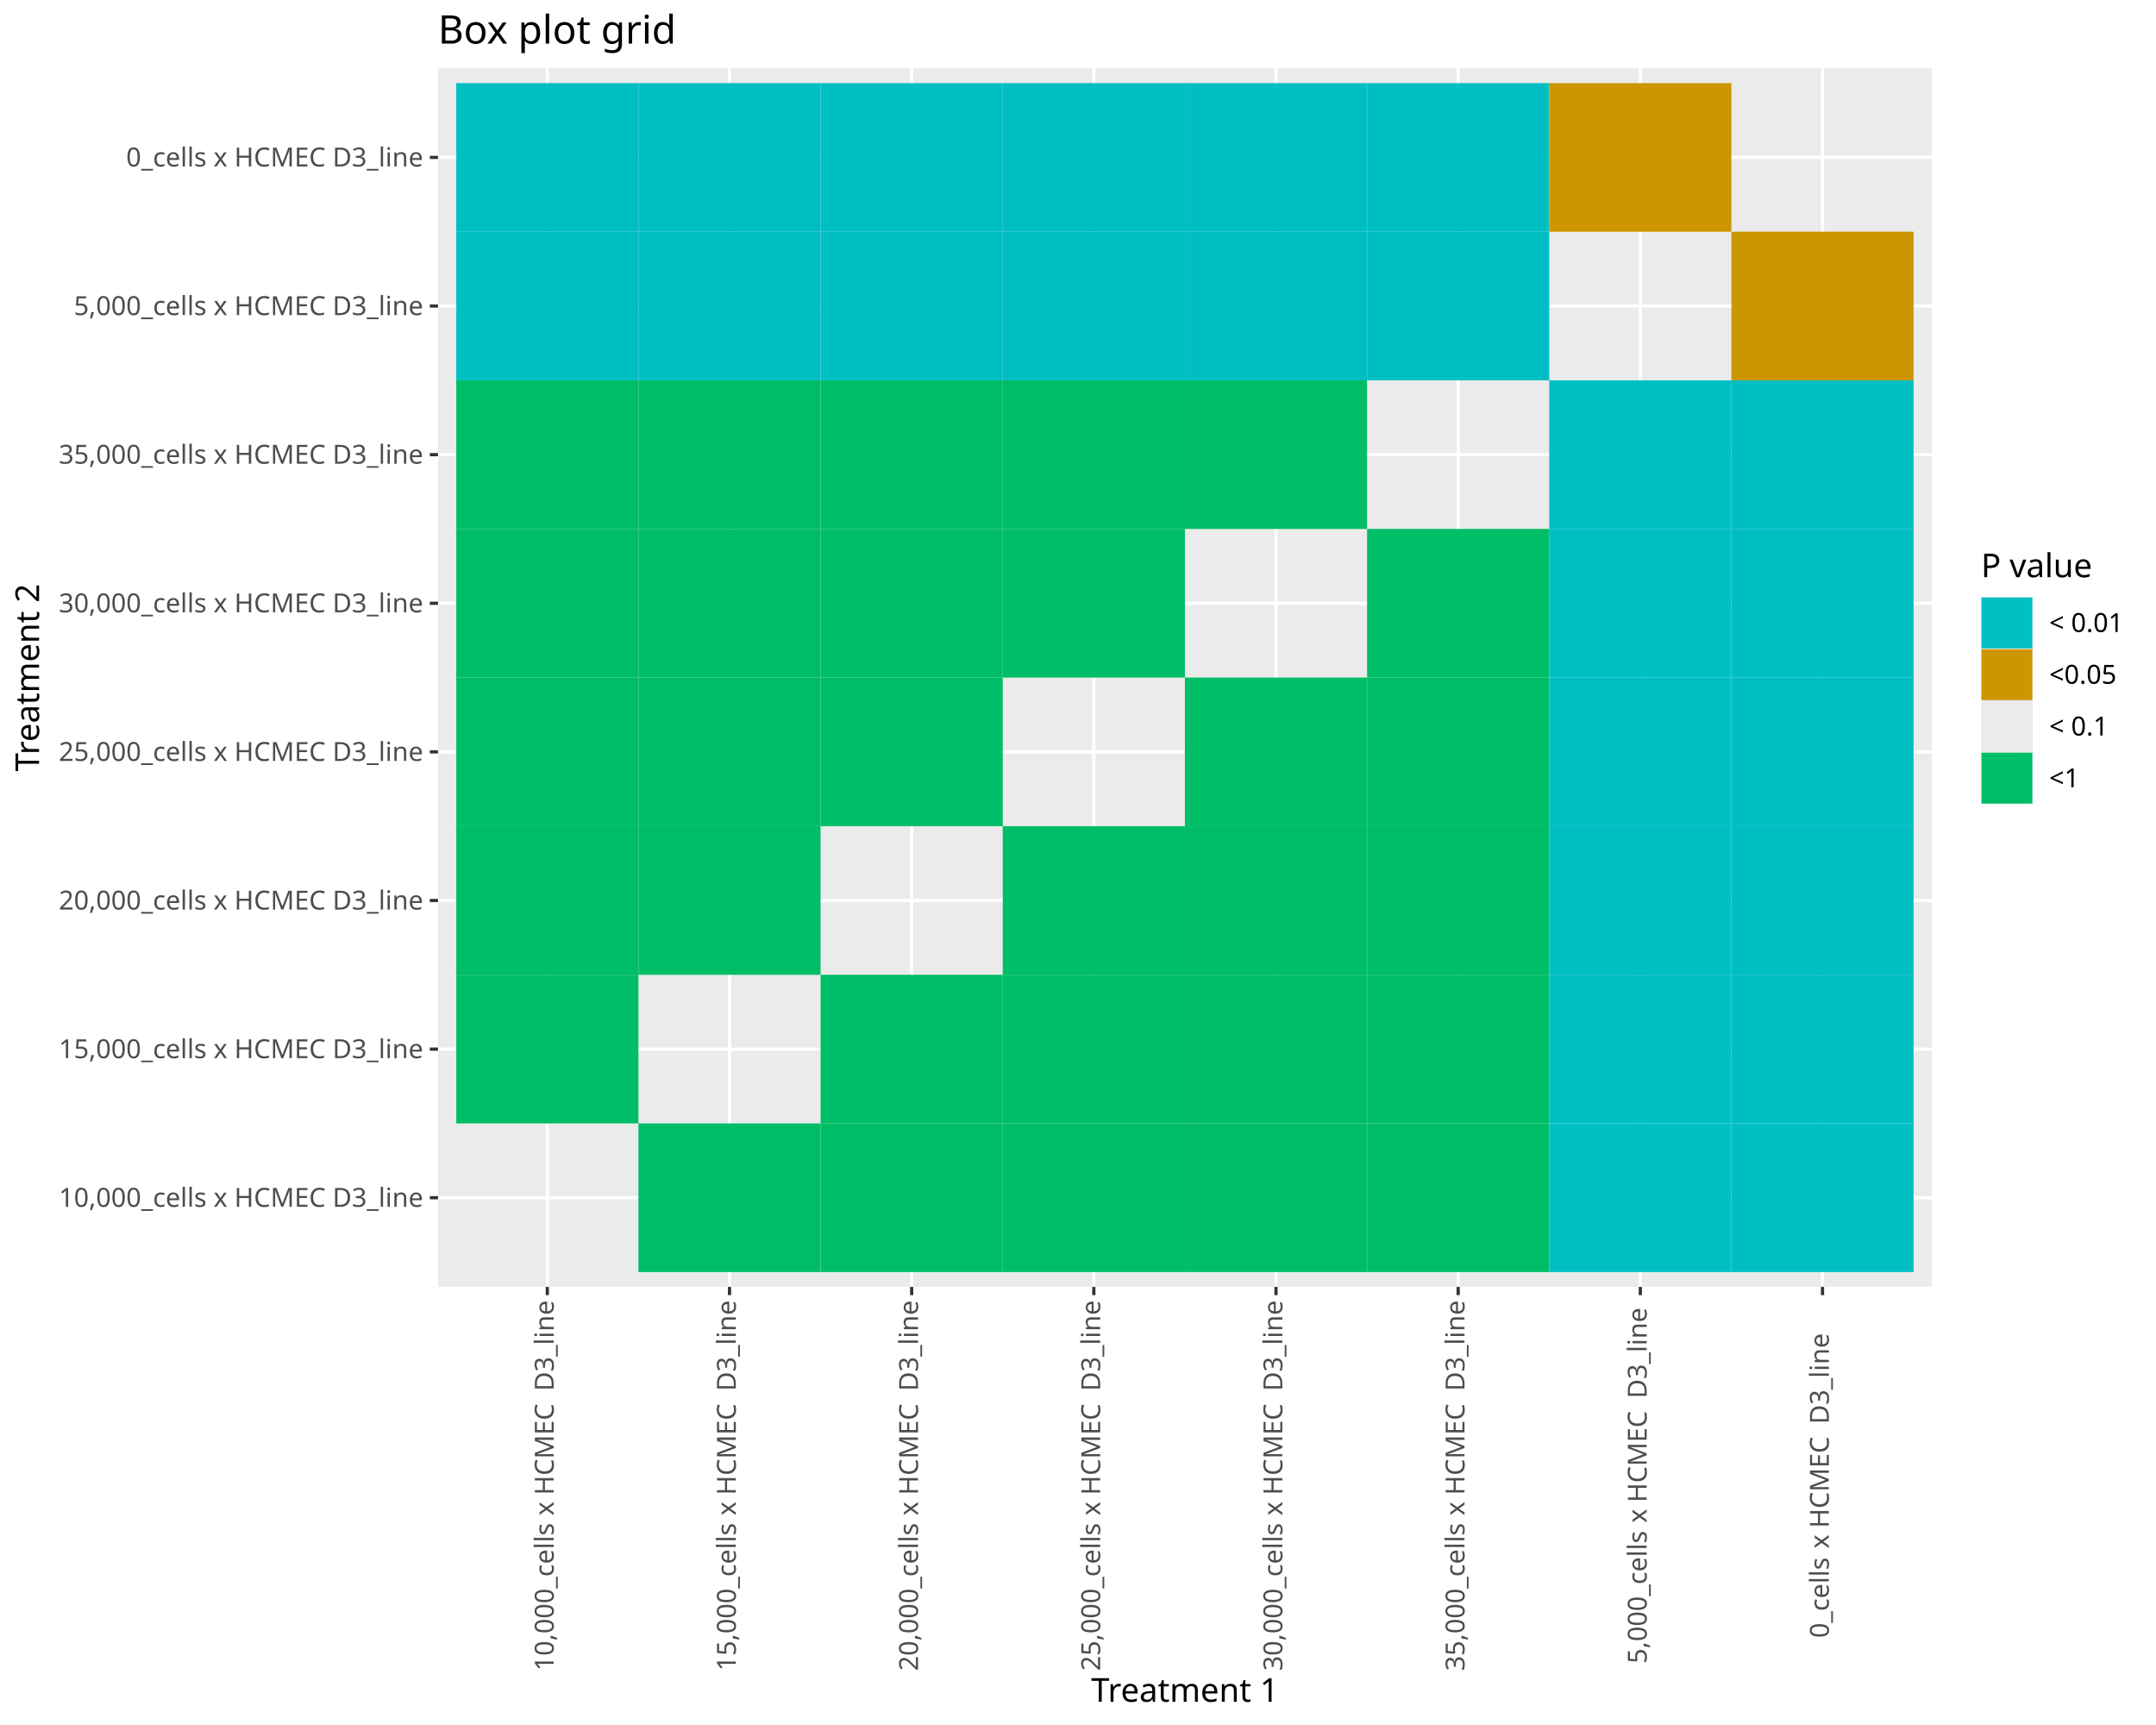
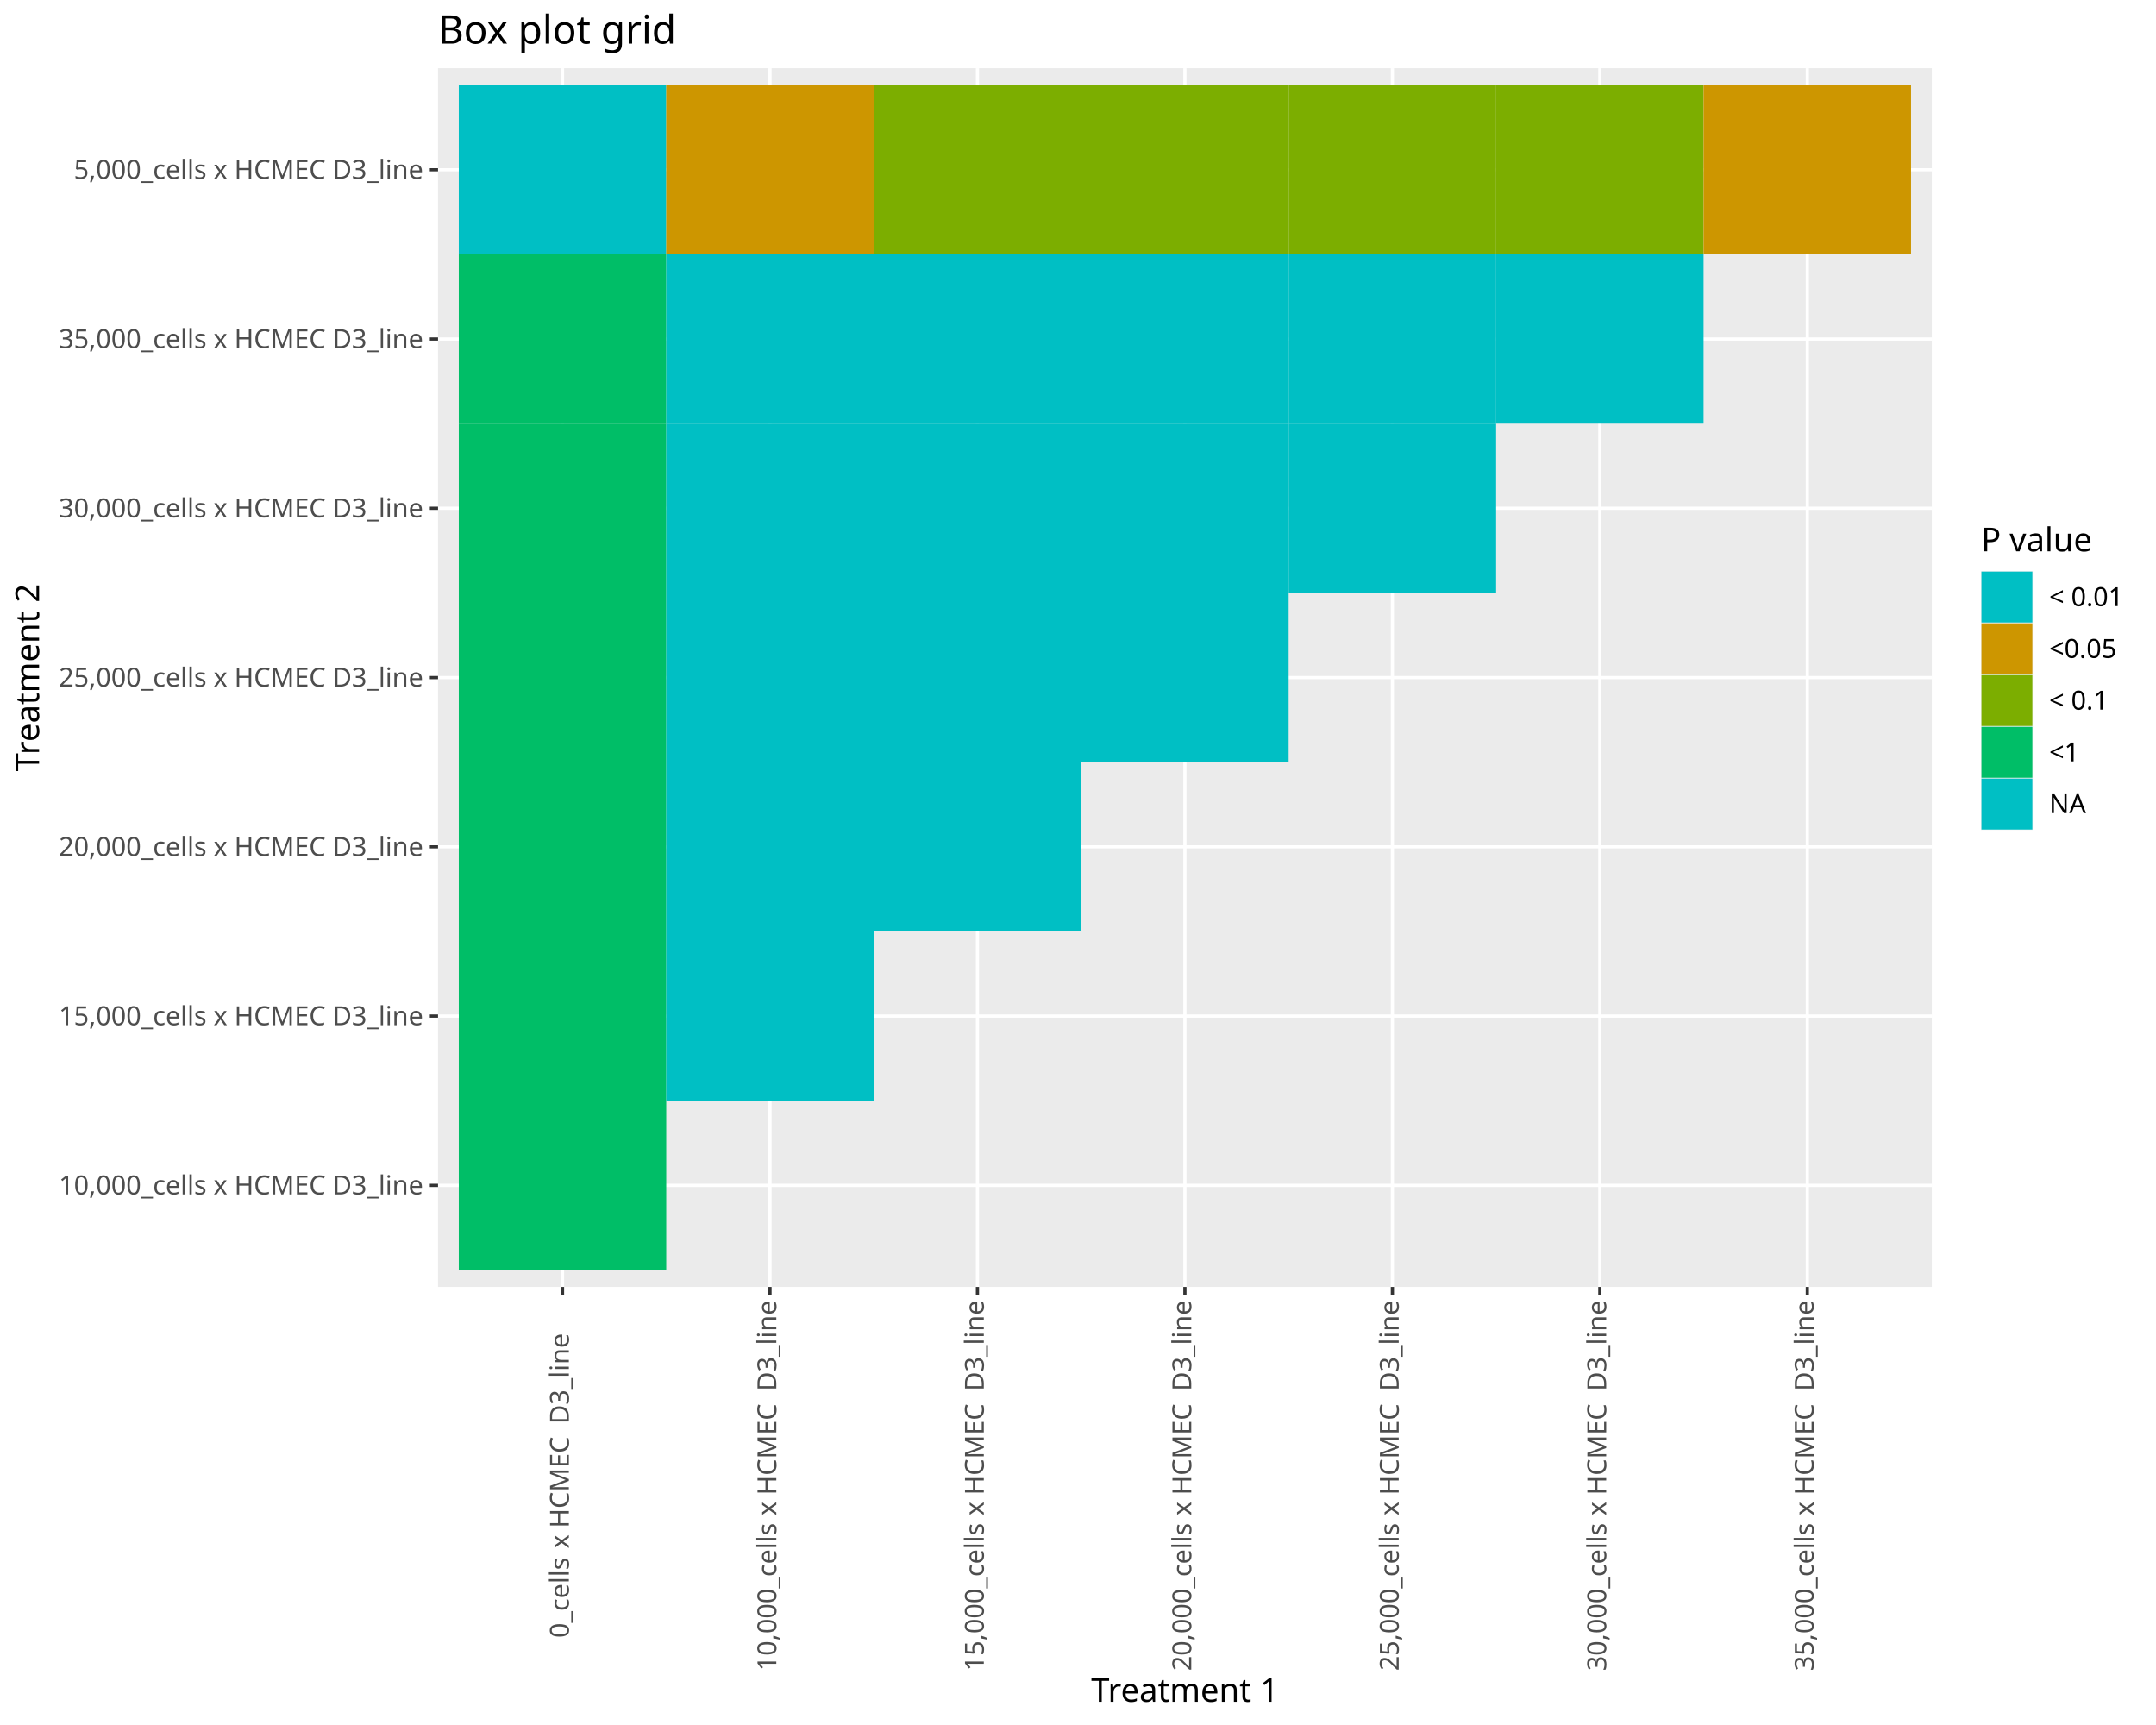
<svg xmlns="http://www.w3.org/2000/svg" class="svglite" data-engine-version="2.0" width="720.00pt" height="576.00pt" viewBox="0 0 720.00 576.00">
  <defs>
    <style type="text/css">
    .svglite line, .svglite polyline, .svglite polygon, .svglite path, .svglite rect, .svglite circle {
      fill: none;
      stroke: #000000;
      stroke-linecap: round;
      stroke-linejoin: round;
      stroke-miterlimit: 10.00;
    }
  </style>
  </defs>
  <rect width="100%" height="100%" style="stroke: none; fill: #FFFFFF;" />
  <defs>
    <clipPath id="cpMC4wMHw3MjAuMDB8MC4wMHw1NzYuMDA=">
      <rect x="0.00" y="0.00" width="720.00" height="576.00" />
    </clipPath>
  </defs>
  <g clip-path="url(#cpMC4wMHw3MjAuMDB8MC4wMHw1NzYuMDA=)">
    <rect x="0.00" y="0.00" width="720.00" height="576.00" style="stroke-width: 1.07; stroke: #FFFFFF; fill: #FFFFFF;" />
  </g>
  <defs>
    <clipPath id="cpMTQ2LjI4fDY0NS4xM3wyMi43OHw0MjkuNzI=">
      <rect x="146.28" y="22.78" width="498.85" height="406.93" />
    </clipPath>
  </defs>
  <g clip-path="url(#cpMTQ2LjI4fDY0NS4xM3wyMi43OHw0MjkuNzI=)">
    <rect x="146.28" y="22.78" width="498.85" height="406.93" style="stroke-width: 1.07; stroke: none; fill: #EBEBEB;" />
-     <polyline points="146.28,399.94 645.13,399.94 " style="stroke-width: 1.07; stroke: #FFFFFF; stroke-linecap: butt;" />
-     <polyline points="146.28,350.32 645.13,350.32 " style="stroke-width: 1.07; stroke: #FFFFFF; stroke-linecap: butt;" />
-     <polyline points="146.28,300.69 645.13,300.69 " style="stroke-width: 1.07; stroke: #FFFFFF; stroke-linecap: butt;" />
-     <polyline points="146.28,251.06 645.13,251.06 " style="stroke-width: 1.07; stroke: #FFFFFF; stroke-linecap: butt;" />
-     <polyline points="146.28,201.44 645.13,201.44 " style="stroke-width: 1.07; stroke: #FFFFFF; stroke-linecap: butt;" />
-     <polyline points="146.28,151.81 645.13,151.81 " style="stroke-width: 1.07; stroke: #FFFFFF; stroke-linecap: butt;" />
-     <polyline points="146.28,102.19 645.13,102.19 " style="stroke-width: 1.07; stroke: #FFFFFF; stroke-linecap: butt;" />
-     <polyline points="146.28,52.56 645.13,52.56 " style="stroke-width: 1.07; stroke: #FFFFFF; stroke-linecap: butt;" />
-     <polyline points="182.78,429.72 182.78,22.78 " style="stroke-width: 1.07; stroke: #FFFFFF; stroke-linecap: butt;" />
-     <polyline points="243.62,429.72 243.62,22.78 " style="stroke-width: 1.07; stroke: #FFFFFF; stroke-linecap: butt;" />
-     <polyline points="304.45,429.72 304.45,22.78 " style="stroke-width: 1.07; stroke: #FFFFFF; stroke-linecap: butt;" />
-     <polyline points="365.29,429.72 365.29,22.78 " style="stroke-width: 1.07; stroke: #FFFFFF; stroke-linecap: butt;" />
-     <polyline points="426.12,429.72 426.12,22.78 " style="stroke-width: 1.07; stroke: #FFFFFF; stroke-linecap: butt;" />
-     <polyline points="486.96,429.72 486.96,22.78 " style="stroke-width: 1.07; stroke: #FFFFFF; stroke-linecap: butt;" />
-     <polyline points="547.79,429.72 547.79,22.78 " style="stroke-width: 1.07; stroke: #FFFFFF; stroke-linecap: butt;" />
-     <polyline points="608.63,429.72 608.63,22.78 " style="stroke-width: 1.07; stroke: #FFFFFF; stroke-linecap: butt;" />
-     <rect x="578.21" y="375.13" width="60.83" height="49.63" style="stroke-width: 0.21; stroke: none; stroke-linecap: butt; stroke-linejoin: miter; fill: #00BFC4;" />
-     <rect x="578.21" y="325.50" width="60.83" height="49.63" style="stroke-width: 0.21; stroke: none; stroke-linecap: butt; stroke-linejoin: miter; fill: #00BFC4;" />
-     <rect x="578.21" y="275.88" width="60.83" height="49.63" style="stroke-width: 0.21; stroke: none; stroke-linecap: butt; stroke-linejoin: miter; fill: #00BFC4;" />
-     <rect x="578.21" y="226.25" width="60.83" height="49.63" style="stroke-width: 0.21; stroke: none; stroke-linecap: butt; stroke-linejoin: miter; fill: #00BFC4;" />
-     <rect x="578.21" y="176.62" width="60.83" height="49.63" style="stroke-width: 0.21; stroke: none; stroke-linecap: butt; stroke-linejoin: miter; fill: #00BFC4;" />
-     <rect x="578.21" y="127.00" width="60.83" height="49.63" style="stroke-width: 0.21; stroke: none; stroke-linecap: butt; stroke-linejoin: miter; fill: #00BFC4;" />
-     <rect x="578.21" y="77.37" width="60.83" height="49.63" style="stroke-width: 0.21; stroke: none; stroke-linecap: butt; stroke-linejoin: miter; fill: #CD9600;" />
-     <rect x="152.37" y="325.50" width="60.83" height="49.63" style="stroke-width: 0.21; stroke: none; stroke-linecap: butt; stroke-linejoin: miter; fill: #00BE67;" />
-     <rect x="152.37" y="275.88" width="60.83" height="49.63" style="stroke-width: 0.21; stroke: none; stroke-linecap: butt; stroke-linejoin: miter; fill: #00BE67;" />
-     <rect x="152.37" y="226.25" width="60.83" height="49.63" style="stroke-width: 0.21; stroke: none; stroke-linecap: butt; stroke-linejoin: miter; fill: #00BE67;" />
-     <rect x="152.37" y="176.62" width="60.83" height="49.63" style="stroke-width: 0.21; stroke: none; stroke-linecap: butt; stroke-linejoin: miter; fill: #00BE67;" />
-     <rect x="152.37" y="127.00" width="60.83" height="49.63" style="stroke-width: 0.21; stroke: none; stroke-linecap: butt; stroke-linejoin: miter; fill: #00BE67;" />
-     <rect x="152.37" y="77.37" width="60.83" height="49.63" style="stroke-width: 0.21; stroke: none; stroke-linecap: butt; stroke-linejoin: miter; fill: #00BFC4;" />
-     <rect x="213.20" y="275.88" width="60.83" height="49.63" style="stroke-width: 0.21; stroke: none; stroke-linecap: butt; stroke-linejoin: miter; fill: #00BE67;" />
-     <rect x="213.20" y="226.25" width="60.83" height="49.63" style="stroke-width: 0.21; stroke: none; stroke-linecap: butt; stroke-linejoin: miter; fill: #00BE67;" />
-     <rect x="213.20" y="176.62" width="60.83" height="49.63" style="stroke-width: 0.21; stroke: none; stroke-linecap: butt; stroke-linejoin: miter; fill: #00BE67;" />
-     <rect x="213.20" y="127.00" width="60.83" height="49.63" style="stroke-width: 0.21; stroke: none; stroke-linecap: butt; stroke-linejoin: miter; fill: #00BE67;" />
-     <rect x="213.20" y="77.37" width="60.83" height="49.63" style="stroke-width: 0.21; stroke: none; stroke-linecap: butt; stroke-linejoin: miter; fill: #00BFC4;" />
-     <rect x="274.04" y="226.25" width="60.83" height="49.63" style="stroke-width: 0.21; stroke: none; stroke-linecap: butt; stroke-linejoin: miter; fill: #00BE67;" />
-     <rect x="274.04" y="176.62" width="60.83" height="49.63" style="stroke-width: 0.21; stroke: none; stroke-linecap: butt; stroke-linejoin: miter; fill: #00BE67;" />
-     <rect x="274.04" y="127.00" width="60.83" height="49.63" style="stroke-width: 0.21; stroke: none; stroke-linecap: butt; stroke-linejoin: miter; fill: #00BE67;" />
-     <rect x="274.04" y="77.37" width="60.83" height="49.63" style="stroke-width: 0.21; stroke: none; stroke-linecap: butt; stroke-linejoin: miter; fill: #00BFC4;" />
-     <rect x="334.87" y="176.62" width="60.83" height="49.63" style="stroke-width: 0.21; stroke: none; stroke-linecap: butt; stroke-linejoin: miter; fill: #00BE67;" />
-     <rect x="334.87" y="127.00" width="60.83" height="49.63" style="stroke-width: 0.21; stroke: none; stroke-linecap: butt; stroke-linejoin: miter; fill: #00BE67;" />
-     <rect x="334.87" y="77.37" width="60.83" height="49.63" style="stroke-width: 0.21; stroke: none; stroke-linecap: butt; stroke-linejoin: miter; fill: #00BFC4;" />
-     <rect x="395.70" y="127.00" width="60.83" height="49.63" style="stroke-width: 0.21; stroke: none; stroke-linecap: butt; stroke-linejoin: miter; fill: #00BE67;" />
-     <rect x="395.70" y="77.37" width="60.83" height="49.63" style="stroke-width: 0.21; stroke: none; stroke-linecap: butt; stroke-linejoin: miter; fill: #00BFC4;" />
-     <rect x="456.54" y="77.37" width="60.83" height="49.63" style="stroke-width: 0.21; stroke: none; stroke-linecap: butt; stroke-linejoin: miter; fill: #00BFC4;" />
-     <rect x="152.37" y="27.75" width="60.83" height="49.63" style="stroke-width: 0.21; stroke: none; stroke-linecap: butt; stroke-linejoin: miter; fill: #00BFC4;" />
-     <rect x="213.20" y="27.75" width="60.83" height="49.63" style="stroke-width: 0.21; stroke: none; stroke-linecap: butt; stroke-linejoin: miter; fill: #00BFC4;" />
-     <rect x="274.04" y="27.75" width="60.83" height="49.63" style="stroke-width: 0.21; stroke: none; stroke-linecap: butt; stroke-linejoin: miter; fill: #00BFC4;" />
-     <rect x="334.87" y="27.75" width="60.83" height="49.63" style="stroke-width: 0.21; stroke: none; stroke-linecap: butt; stroke-linejoin: miter; fill: #00BFC4;" />
-     <rect x="395.70" y="27.75" width="60.83" height="49.63" style="stroke-width: 0.21; stroke: none; stroke-linecap: butt; stroke-linejoin: miter; fill: #00BFC4;" />
-     <rect x="456.54" y="27.75" width="60.83" height="49.63" style="stroke-width: 0.21; stroke: none; stroke-linecap: butt; stroke-linejoin: miter; fill: #00BFC4;" />
-     <rect x="517.37" y="27.75" width="60.83" height="49.63" style="stroke-width: 0.21; stroke: none; stroke-linecap: butt; stroke-linejoin: miter; fill: #CD9600;" />
-     <rect x="213.20" y="375.13" width="60.83" height="49.63" style="stroke-width: 0.21; stroke: none; stroke-linecap: butt; stroke-linejoin: miter; fill: #00BE67;" />
-     <rect x="274.04" y="375.13" width="60.83" height="49.63" style="stroke-width: 0.21; stroke: none; stroke-linecap: butt; stroke-linejoin: miter; fill: #00BE67;" />
-     <rect x="334.87" y="375.13" width="60.83" height="49.63" style="stroke-width: 0.21; stroke: none; stroke-linecap: butt; stroke-linejoin: miter; fill: #00BE67;" />
-     <rect x="395.70" y="375.13" width="60.83" height="49.63" style="stroke-width: 0.21; stroke: none; stroke-linecap: butt; stroke-linejoin: miter; fill: #00BE67;" />
-     <rect x="456.54" y="375.13" width="60.83" height="49.63" style="stroke-width: 0.21; stroke: none; stroke-linecap: butt; stroke-linejoin: miter; fill: #00BE67;" />
-     <rect x="517.37" y="375.13" width="60.83" height="49.63" style="stroke-width: 0.21; stroke: none; stroke-linecap: butt; stroke-linejoin: miter; fill: #00BFC4;" />
-     <rect x="274.04" y="325.50" width="60.83" height="49.63" style="stroke-width: 0.21; stroke: none; stroke-linecap: butt; stroke-linejoin: miter; fill: #00BE67;" />
-     <rect x="334.87" y="325.50" width="60.83" height="49.63" style="stroke-width: 0.21; stroke: none; stroke-linecap: butt; stroke-linejoin: miter; fill: #00BE67;" />
-     <rect x="395.70" y="325.50" width="60.83" height="49.63" style="stroke-width: 0.21; stroke: none; stroke-linecap: butt; stroke-linejoin: miter; fill: #00BE67;" />
-     <rect x="456.54" y="325.50" width="60.83" height="49.63" style="stroke-width: 0.21; stroke: none; stroke-linecap: butt; stroke-linejoin: miter; fill: #00BE67;" />
-     <rect x="517.37" y="325.50" width="60.83" height="49.63" style="stroke-width: 0.21; stroke: none; stroke-linecap: butt; stroke-linejoin: miter; fill: #00BFC4;" />
-     <rect x="334.87" y="275.88" width="60.83" height="49.63" style="stroke-width: 0.21; stroke: none; stroke-linecap: butt; stroke-linejoin: miter; fill: #00BE67;" />
-     <rect x="395.70" y="275.88" width="60.83" height="49.63" style="stroke-width: 0.21; stroke: none; stroke-linecap: butt; stroke-linejoin: miter; fill: #00BE67;" />
-     <rect x="456.54" y="275.88" width="60.83" height="49.63" style="stroke-width: 0.21; stroke: none; stroke-linecap: butt; stroke-linejoin: miter; fill: #00BE67;" />
-     <rect x="517.37" y="275.88" width="60.83" height="49.63" style="stroke-width: 0.21; stroke: none; stroke-linecap: butt; stroke-linejoin: miter; fill: #00BFC4;" />
-     <rect x="395.70" y="226.25" width="60.83" height="49.63" style="stroke-width: 0.21; stroke: none; stroke-linecap: butt; stroke-linejoin: miter; fill: #00BE67;" />
-     <rect x="456.54" y="226.25" width="60.83" height="49.63" style="stroke-width: 0.21; stroke: none; stroke-linecap: butt; stroke-linejoin: miter; fill: #00BE67;" />
-     <rect x="517.37" y="226.25" width="60.83" height="49.63" style="stroke-width: 0.21; stroke: none; stroke-linecap: butt; stroke-linejoin: miter; fill: #00BFC4;" />
-     <rect x="456.54" y="176.62" width="60.83" height="49.63" style="stroke-width: 0.21; stroke: none; stroke-linecap: butt; stroke-linejoin: miter; fill: #00BE67;" />
-     <rect x="517.37" y="176.62" width="60.83" height="49.63" style="stroke-width: 0.21; stroke: none; stroke-linecap: butt; stroke-linejoin: miter; fill: #00BFC4;" />
-     <rect x="517.37" y="127.00" width="60.83" height="49.63" style="stroke-width: 0.21; stroke: none; stroke-linecap: butt; stroke-linejoin: miter; fill: #00BFC4;" />
+     <polyline points="146.28,395.81 645.13,395.81 " style="stroke-width: 1.07; stroke: #FFFFFF; stroke-linecap: butt;" />
+     <polyline points="146.28,339.29 645.13,339.29 " style="stroke-width: 1.07; stroke: #FFFFFF; stroke-linecap: butt;" />
+     <polyline points="146.28,282.77 645.13,282.77 " style="stroke-width: 1.07; stroke: #FFFFFF; stroke-linecap: butt;" />
+     <polyline points="146.28,226.25 645.13,226.25 " style="stroke-width: 1.07; stroke: #FFFFFF; stroke-linecap: butt;" />
+     <polyline points="146.28,169.73 645.13,169.73 " style="stroke-width: 1.07; stroke: #FFFFFF; stroke-linecap: butt;" />
+     <polyline points="146.28,113.21 645.13,113.21 " style="stroke-width: 1.07; stroke: #FFFFFF; stroke-linecap: butt;" />
+     <polyline points="146.28,56.69 645.13,56.69 " style="stroke-width: 1.07; stroke: #FFFFFF; stroke-linecap: butt;" />
+     <polyline points="187.85,429.72 187.85,22.78 " style="stroke-width: 1.07; stroke: #FFFFFF; stroke-linecap: butt;" />
+     <polyline points="257.14,429.72 257.14,22.78 " style="stroke-width: 1.07; stroke: #FFFFFF; stroke-linecap: butt;" />
+     <polyline points="326.42,429.72 326.42,22.78 " style="stroke-width: 1.07; stroke: #FFFFFF; stroke-linecap: butt;" />
+     <polyline points="395.70,429.72 395.70,22.78 " style="stroke-width: 1.07; stroke: #FFFFFF; stroke-linecap: butt;" />
+     <polyline points="464.99,429.72 464.99,22.78 " style="stroke-width: 1.07; stroke: #FFFFFF; stroke-linecap: butt;" />
+     <polyline points="534.27,429.72 534.27,22.78 " style="stroke-width: 1.07; stroke: #FFFFFF; stroke-linecap: butt;" />
+     <polyline points="603.56,429.72 603.56,22.78 " style="stroke-width: 1.07; stroke: #FFFFFF; stroke-linecap: butt;" />
+     <rect x="153.21" y="367.55" width="69.28" height="56.52" style="stroke-width: 0.21; stroke: none; stroke-linecap: butt; stroke-linejoin: miter; fill: #00BE67;" />
+     <rect x="153.21" y="311.03" width="69.28" height="56.52" style="stroke-width: 0.21; stroke: none; stroke-linecap: butt; stroke-linejoin: miter; fill: #00BE67;" />
+     <rect x="153.21" y="254.51" width="69.28" height="56.52" style="stroke-width: 0.21; stroke: none; stroke-linecap: butt; stroke-linejoin: miter; fill: #00BE67;" />
+     <rect x="153.21" y="197.99" width="69.28" height="56.52" style="stroke-width: 0.21; stroke: none; stroke-linecap: butt; stroke-linejoin: miter; fill: #00BE67;" />
+     <rect x="153.21" y="141.47" width="69.28" height="56.52" style="stroke-width: 0.21; stroke: none; stroke-linecap: butt; stroke-linejoin: miter; fill: #00BE67;" />
+     <rect x="153.21" y="84.95" width="69.28" height="56.52" style="stroke-width: 0.21; stroke: none; stroke-linecap: butt; stroke-linejoin: miter; fill: #00BE67;" />
+     <rect x="153.21" y="28.44" width="69.28" height="56.52" style="stroke-width: 0.21; stroke: none; stroke-linecap: butt; stroke-linejoin: miter; fill: #00BFC4;" />
+     <rect x="222.49" y="311.03" width="69.28" height="56.52" style="stroke-width: 0.21; stroke: none; stroke-linecap: butt; stroke-linejoin: miter; fill: #00BFC4;" />
+     <rect x="222.49" y="254.51" width="69.28" height="56.52" style="stroke-width: 0.21; stroke: none; stroke-linecap: butt; stroke-linejoin: miter; fill: #00BFC4;" />
+     <rect x="222.49" y="197.99" width="69.28" height="56.52" style="stroke-width: 0.21; stroke: none; stroke-linecap: butt; stroke-linejoin: miter; fill: #00BFC4;" />
+     <rect x="222.49" y="141.47" width="69.28" height="56.52" style="stroke-width: 0.21; stroke: none; stroke-linecap: butt; stroke-linejoin: miter; fill: #00BFC4;" />
+     <rect x="222.49" y="84.95" width="69.28" height="56.52" style="stroke-width: 0.21; stroke: none; stroke-linecap: butt; stroke-linejoin: miter; fill: #00BFC4;" />
+     <rect x="222.49" y="28.44" width="69.28" height="56.52" style="stroke-width: 0.21; stroke: none; stroke-linecap: butt; stroke-linejoin: miter; fill: #CD9600;" />
+     <rect x="291.78" y="254.51" width="69.28" height="56.52" style="stroke-width: 0.21; stroke: none; stroke-linecap: butt; stroke-linejoin: miter; fill: #00BFC4;" />
+     <rect x="291.78" y="197.99" width="69.28" height="56.52" style="stroke-width: 0.21; stroke: none; stroke-linecap: butt; stroke-linejoin: miter; fill: #00BFC4;" />
+     <rect x="291.78" y="141.47" width="69.28" height="56.52" style="stroke-width: 0.21; stroke: none; stroke-linecap: butt; stroke-linejoin: miter; fill: #00BFC4;" />
+     <rect x="291.78" y="84.95" width="69.28" height="56.52" style="stroke-width: 0.21; stroke: none; stroke-linecap: butt; stroke-linejoin: miter; fill: #00BFC4;" />
+     <rect x="291.78" y="28.44" width="69.28" height="56.52" style="stroke-width: 0.21; stroke: none; stroke-linecap: butt; stroke-linejoin: miter; fill: #7CAE00;" />
+     <rect x="361.06" y="197.99" width="69.28" height="56.52" style="stroke-width: 0.21; stroke: none; stroke-linecap: butt; stroke-linejoin: miter; fill: #00BFC4;" />
+     <rect x="361.06" y="141.47" width="69.28" height="56.52" style="stroke-width: 0.21; stroke: none; stroke-linecap: butt; stroke-linejoin: miter; fill: #00BFC4;" />
+     <rect x="361.06" y="84.95" width="69.28" height="56.52" style="stroke-width: 0.21; stroke: none; stroke-linecap: butt; stroke-linejoin: miter; fill: #00BFC4;" />
+     <rect x="361.06" y="28.44" width="69.28" height="56.52" style="stroke-width: 0.21; stroke: none; stroke-linecap: butt; stroke-linejoin: miter; fill: #7CAE00;" />
+     <rect x="430.35" y="141.47" width="69.28" height="56.52" style="stroke-width: 0.21; stroke: none; stroke-linecap: butt; stroke-linejoin: miter; fill: #00BFC4;" />
+     <rect x="430.35" y="84.95" width="69.28" height="56.52" style="stroke-width: 0.21; stroke: none; stroke-linecap: butt; stroke-linejoin: miter; fill: #00BFC4;" />
+     <rect x="430.35" y="28.44" width="69.28" height="56.52" style="stroke-width: 0.21; stroke: none; stroke-linecap: butt; stroke-linejoin: miter; fill: #7CAE00;" />
+     <rect x="499.63" y="84.95" width="69.28" height="56.52" style="stroke-width: 0.21; stroke: none; stroke-linecap: butt; stroke-linejoin: miter; fill: #00BFC4;" />
+     <rect x="499.63" y="28.44" width="69.28" height="56.52" style="stroke-width: 0.21; stroke: none; stroke-linecap: butt; stroke-linejoin: miter; fill: #7CAE00;" />
+     <rect x="568.92" y="28.44" width="69.28" height="56.52" style="stroke-width: 0.21; stroke: none; stroke-linecap: butt; stroke-linejoin: miter; fill: #CD9600;" />
  </g>
  <g clip-path="url(#cpMC4wMHw3MjAuMDB8MC4wMHw1NzYuMDA=)">
-     <text x="141.35" y="402.97" text-anchor="end" style="font-size: 8.80px; fill: #4D4D4D; font-family: sans;" textLength="123.28px" lengthAdjust="spacingAndGlyphs">10,000_cells x HCMEC D3_line</text>
-     <text x="141.35" y="353.34" text-anchor="end" style="font-size: 8.80px; fill: #4D4D4D; font-family: sans;" textLength="123.28px" lengthAdjust="spacingAndGlyphs">15,000_cells x HCMEC D3_line</text>
-     <text x="141.35" y="303.72" text-anchor="end" style="font-size: 8.80px; fill: #4D4D4D; font-family: sans;" textLength="123.28px" lengthAdjust="spacingAndGlyphs">20,000_cells x HCMEC D3_line</text>
-     <text x="141.35" y="254.09" text-anchor="end" style="font-size: 8.80px; fill: #4D4D4D; font-family: sans;" textLength="123.28px" lengthAdjust="spacingAndGlyphs">25,000_cells x HCMEC D3_line</text>
-     <text x="141.35" y="204.47" text-anchor="end" style="font-size: 8.80px; fill: #4D4D4D; font-family: sans;" textLength="123.28px" lengthAdjust="spacingAndGlyphs">30,000_cells x HCMEC D3_line</text>
-     <text x="141.35" y="154.84" text-anchor="end" style="font-size: 8.80px; fill: #4D4D4D; font-family: sans;" textLength="123.28px" lengthAdjust="spacingAndGlyphs">35,000_cells x HCMEC D3_line</text>
-     <text x="141.35" y="105.21" text-anchor="end" style="font-size: 8.80px; fill: #4D4D4D; font-family: sans;" textLength="118.38px" lengthAdjust="spacingAndGlyphs">5,000_cells x HCMEC D3_line</text>
-     <text x="141.35" y="55.59" text-anchor="end" style="font-size: 8.80px; fill: #4D4D4D; font-family: sans;" textLength="101.25px" lengthAdjust="spacingAndGlyphs">0_cells x HCMEC D3_line</text>
-     <polyline points="143.54,399.94 146.28,399.94 " style="stroke-width: 1.07; stroke: #333333; stroke-linecap: butt;" />
-     <polyline points="143.54,350.32 146.28,350.32 " style="stroke-width: 1.07; stroke: #333333; stroke-linecap: butt;" />
-     <polyline points="143.54,300.69 146.28,300.69 " style="stroke-width: 1.07; stroke: #333333; stroke-linecap: butt;" />
-     <polyline points="143.54,251.06 146.28,251.06 " style="stroke-width: 1.07; stroke: #333333; stroke-linecap: butt;" />
-     <polyline points="143.54,201.44 146.28,201.44 " style="stroke-width: 1.07; stroke: #333333; stroke-linecap: butt;" />
-     <polyline points="143.54,151.81 146.28,151.81 " style="stroke-width: 1.07; stroke: #333333; stroke-linecap: butt;" />
-     <polyline points="143.54,102.19 146.28,102.19 " style="stroke-width: 1.07; stroke: #333333; stroke-linecap: butt;" />
-     <polyline points="143.54,52.56 146.28,52.56 " style="stroke-width: 1.07; stroke: #333333; stroke-linecap: butt;" />
-     <polyline points="182.78,432.46 182.78,429.72 " style="stroke-width: 1.07; stroke: #333333; stroke-linecap: butt;" />
-     <polyline points="243.62,432.46 243.62,429.72 " style="stroke-width: 1.07; stroke: #333333; stroke-linecap: butt;" />
-     <polyline points="304.45,432.46 304.45,429.72 " style="stroke-width: 1.07; stroke: #333333; stroke-linecap: butt;" />
-     <polyline points="365.29,432.46 365.29,429.72 " style="stroke-width: 1.07; stroke: #333333; stroke-linecap: butt;" />
-     <polyline points="426.12,432.46 426.12,429.72 " style="stroke-width: 1.07; stroke: #333333; stroke-linecap: butt;" />
-     <polyline points="486.96,432.46 486.96,429.72 " style="stroke-width: 1.07; stroke: #333333; stroke-linecap: butt;" />
-     <polyline points="547.79,432.46 547.79,429.72 " style="stroke-width: 1.07; stroke: #333333; stroke-linecap: butt;" />
-     <polyline points="608.63,432.46 608.63,429.72 " style="stroke-width: 1.07; stroke: #333333; stroke-linecap: butt;" />
-     <text transform="translate(184.90,557.93) rotate(-90)" style="font-size: 8.80px; fill: #4D4D4D; font-family: sans;" textLength="49.42px" lengthAdjust="spacingAndGlyphs">10,000_cells</text>
-     <text transform="translate(184.90,506.06) rotate(-90)" style="font-size: 8.80px; fill: #4D4D4D; font-family: sans;" textLength="4.40px" lengthAdjust="spacingAndGlyphs">x</text>
-     <text transform="translate(184.90,499.21) rotate(-90)" style="font-size: 8.80px; fill: #4D4D4D; font-family: sans;" textLength="32.28px" lengthAdjust="spacingAndGlyphs">HCMEC</text>
-     <text transform="translate(184.90,464.49) rotate(-90)" style="font-size: 8.80px; fill: #4D4D4D; font-family: sans;" textLength="29.84px" lengthAdjust="spacingAndGlyphs">D3_line</text>
-     <text transform="translate(245.73,557.93) rotate(-90)" style="font-size: 8.80px; fill: #4D4D4D; font-family: sans;" textLength="49.42px" lengthAdjust="spacingAndGlyphs">15,000_cells</text>
-     <text transform="translate(245.73,506.06) rotate(-90)" style="font-size: 8.80px; fill: #4D4D4D; font-family: sans;" textLength="4.40px" lengthAdjust="spacingAndGlyphs">x</text>
-     <text transform="translate(245.73,499.21) rotate(-90)" style="font-size: 8.80px; fill: #4D4D4D; font-family: sans;" textLength="32.28px" lengthAdjust="spacingAndGlyphs">HCMEC</text>
-     <text transform="translate(245.73,464.49) rotate(-90)" style="font-size: 8.80px; fill: #4D4D4D; font-family: sans;" textLength="29.84px" lengthAdjust="spacingAndGlyphs">D3_line</text>
-     <text transform="translate(306.57,557.93) rotate(-90)" style="font-size: 8.80px; fill: #4D4D4D; font-family: sans;" textLength="49.42px" lengthAdjust="spacingAndGlyphs">20,000_cells</text>
-     <text transform="translate(306.57,506.06) rotate(-90)" style="font-size: 8.80px; fill: #4D4D4D; font-family: sans;" textLength="4.40px" lengthAdjust="spacingAndGlyphs">x</text>
-     <text transform="translate(306.57,499.21) rotate(-90)" style="font-size: 8.80px; fill: #4D4D4D; font-family: sans;" textLength="32.28px" lengthAdjust="spacingAndGlyphs">HCMEC</text>
-     <text transform="translate(306.57,464.49) rotate(-90)" style="font-size: 8.80px; fill: #4D4D4D; font-family: sans;" textLength="29.84px" lengthAdjust="spacingAndGlyphs">D3_line</text>
-     <text transform="translate(367.40,557.93) rotate(-90)" style="font-size: 8.80px; fill: #4D4D4D; font-family: sans;" textLength="49.42px" lengthAdjust="spacingAndGlyphs">25,000_cells</text>
-     <text transform="translate(367.40,506.06) rotate(-90)" style="font-size: 8.80px; fill: #4D4D4D; font-family: sans;" textLength="4.40px" lengthAdjust="spacingAndGlyphs">x</text>
-     <text transform="translate(367.40,499.21) rotate(-90)" style="font-size: 8.80px; fill: #4D4D4D; font-family: sans;" textLength="32.28px" lengthAdjust="spacingAndGlyphs">HCMEC</text>
-     <text transform="translate(367.40,464.49) rotate(-90)" style="font-size: 8.80px; fill: #4D4D4D; font-family: sans;" textLength="29.84px" lengthAdjust="spacingAndGlyphs">D3_line</text>
-     <text transform="translate(428.24,557.93) rotate(-90)" style="font-size: 8.80px; fill: #4D4D4D; font-family: sans;" textLength="49.42px" lengthAdjust="spacingAndGlyphs">30,000_cells</text>
-     <text transform="translate(428.24,506.06) rotate(-90)" style="font-size: 8.80px; fill: #4D4D4D; font-family: sans;" textLength="4.40px" lengthAdjust="spacingAndGlyphs">x</text>
-     <text transform="translate(428.24,499.21) rotate(-90)" style="font-size: 8.80px; fill: #4D4D4D; font-family: sans;" textLength="32.28px" lengthAdjust="spacingAndGlyphs">HCMEC</text>
-     <text transform="translate(428.24,464.49) rotate(-90)" style="font-size: 8.80px; fill: #4D4D4D; font-family: sans;" textLength="29.84px" lengthAdjust="spacingAndGlyphs">D3_line</text>
-     <text transform="translate(489.07,557.93) rotate(-90)" style="font-size: 8.80px; fill: #4D4D4D; font-family: sans;" textLength="49.42px" lengthAdjust="spacingAndGlyphs">35,000_cells</text>
-     <text transform="translate(489.07,506.06) rotate(-90)" style="font-size: 8.80px; fill: #4D4D4D; font-family: sans;" textLength="4.40px" lengthAdjust="spacingAndGlyphs">x</text>
-     <text transform="translate(489.07,499.21) rotate(-90)" style="font-size: 8.80px; fill: #4D4D4D; font-family: sans;" textLength="32.28px" lengthAdjust="spacingAndGlyphs">HCMEC</text>
-     <text transform="translate(489.07,464.49) rotate(-90)" style="font-size: 8.80px; fill: #4D4D4D; font-family: sans;" textLength="29.84px" lengthAdjust="spacingAndGlyphs">D3_line</text>
-     <text transform="translate(549.91,555.48) rotate(-90)" style="font-size: 8.80px; fill: #4D4D4D; font-family: sans;" textLength="44.53px" lengthAdjust="spacingAndGlyphs">5,000_cells</text>
-     <text transform="translate(549.91,508.51) rotate(-90)" style="font-size: 8.80px; fill: #4D4D4D; font-family: sans;" textLength="4.40px" lengthAdjust="spacingAndGlyphs">x</text>
-     <text transform="translate(549.91,501.66) rotate(-90)" style="font-size: 8.80px; fill: #4D4D4D; font-family: sans;" textLength="32.28px" lengthAdjust="spacingAndGlyphs">HCMEC</text>
-     <text transform="translate(549.91,466.94) rotate(-90)" style="font-size: 8.80px; fill: #4D4D4D; font-family: sans;" textLength="29.84px" lengthAdjust="spacingAndGlyphs">D3_line</text>
-     <text transform="translate(610.74,546.92) rotate(-90)" style="font-size: 8.80px; fill: #4D4D4D; font-family: sans;" textLength="27.40px" lengthAdjust="spacingAndGlyphs">0_cells</text>
-     <text transform="translate(610.74,517.07) rotate(-90)" style="font-size: 8.80px; fill: #4D4D4D; font-family: sans;" textLength="4.40px" lengthAdjust="spacingAndGlyphs">x</text>
-     <text transform="translate(610.74,510.22) rotate(-90)" style="font-size: 8.80px; fill: #4D4D4D; font-family: sans;" textLength="32.28px" lengthAdjust="spacingAndGlyphs">HCMEC</text>
-     <text transform="translate(610.74,475.50) rotate(-90)" style="font-size: 8.80px; fill: #4D4D4D; font-family: sans;" textLength="29.84px" lengthAdjust="spacingAndGlyphs">D3_line</text>
+     <text x="141.35" y="398.83" text-anchor="end" style="font-size: 8.80px; fill: #4D4D4D; font-family: sans;" textLength="123.28px" lengthAdjust="spacingAndGlyphs">10,000_cells x HCMEC D3_line</text>
+     <text x="141.35" y="342.32" text-anchor="end" style="font-size: 8.80px; fill: #4D4D4D; font-family: sans;" textLength="123.28px" lengthAdjust="spacingAndGlyphs">15,000_cells x HCMEC D3_line</text>
+     <text x="141.35" y="285.80" text-anchor="end" style="font-size: 8.80px; fill: #4D4D4D; font-family: sans;" textLength="123.28px" lengthAdjust="spacingAndGlyphs">20,000_cells x HCMEC D3_line</text>
+     <text x="141.35" y="229.28" text-anchor="end" style="font-size: 8.80px; fill: #4D4D4D; font-family: sans;" textLength="123.28px" lengthAdjust="spacingAndGlyphs">25,000_cells x HCMEC D3_line</text>
+     <text x="141.35" y="172.76" text-anchor="end" style="font-size: 8.80px; fill: #4D4D4D; font-family: sans;" textLength="123.28px" lengthAdjust="spacingAndGlyphs">30,000_cells x HCMEC D3_line</text>
+     <text x="141.35" y="116.24" text-anchor="end" style="font-size: 8.80px; fill: #4D4D4D; font-family: sans;" textLength="123.28px" lengthAdjust="spacingAndGlyphs">35,000_cells x HCMEC D3_line</text>
+     <text x="141.35" y="59.72" text-anchor="end" style="font-size: 8.80px; fill: #4D4D4D; font-family: sans;" textLength="118.38px" lengthAdjust="spacingAndGlyphs">5,000_cells x HCMEC D3_line</text>
+     <polyline points="143.54,395.81 146.28,395.81 " style="stroke-width: 1.07; stroke: #333333; stroke-linecap: butt;" />
+     <polyline points="143.54,339.29 146.28,339.29 " style="stroke-width: 1.07; stroke: #333333; stroke-linecap: butt;" />
+     <polyline points="143.54,282.77 146.28,282.77 " style="stroke-width: 1.07; stroke: #333333; stroke-linecap: butt;" />
+     <polyline points="143.54,226.25 146.28,226.25 " style="stroke-width: 1.07; stroke: #333333; stroke-linecap: butt;" />
+     <polyline points="143.54,169.73 146.28,169.73 " style="stroke-width: 1.07; stroke: #333333; stroke-linecap: butt;" />
+     <polyline points="143.54,113.21 146.28,113.21 " style="stroke-width: 1.07; stroke: #333333; stroke-linecap: butt;" />
+     <polyline points="143.54,56.69 146.28,56.69 " style="stroke-width: 1.07; stroke: #333333; stroke-linecap: butt;" />
+     <polyline points="187.85,432.46 187.85,429.72 " style="stroke-width: 1.07; stroke: #333333; stroke-linecap: butt;" />
+     <polyline points="257.14,432.46 257.14,429.72 " style="stroke-width: 1.07; stroke: #333333; stroke-linecap: butt;" />
+     <polyline points="326.42,432.46 326.42,429.72 " style="stroke-width: 1.07; stroke: #333333; stroke-linecap: butt;" />
+     <polyline points="395.70,432.46 395.70,429.72 " style="stroke-width: 1.07; stroke: #333333; stroke-linecap: butt;" />
+     <polyline points="464.99,432.46 464.99,429.72 " style="stroke-width: 1.07; stroke: #333333; stroke-linecap: butt;" />
+     <polyline points="534.27,432.46 534.27,429.72 " style="stroke-width: 1.07; stroke: #333333; stroke-linecap: butt;" />
+     <polyline points="603.56,432.46 603.56,429.72 " style="stroke-width: 1.07; stroke: #333333; stroke-linecap: butt;" />
+     <text transform="translate(189.97,546.92) rotate(-90)" style="font-size: 8.80px; fill: #4D4D4D; font-family: sans;" textLength="27.40px" lengthAdjust="spacingAndGlyphs">0_cells</text>
+     <text transform="translate(189.97,517.07) rotate(-90)" style="font-size: 8.80px; fill: #4D4D4D; font-family: sans;" textLength="4.40px" lengthAdjust="spacingAndGlyphs">x</text>
+     <text transform="translate(189.97,510.22) rotate(-90)" style="font-size: 8.80px; fill: #4D4D4D; font-family: sans;" textLength="32.28px" lengthAdjust="spacingAndGlyphs">HCMEC</text>
+     <text transform="translate(189.97,475.50) rotate(-90)" style="font-size: 8.80px; fill: #4D4D4D; font-family: sans;" textLength="29.84px" lengthAdjust="spacingAndGlyphs">D3_line</text>
+     <text transform="translate(259.25,557.93) rotate(-90)" style="font-size: 8.80px; fill: #4D4D4D; font-family: sans;" textLength="49.42px" lengthAdjust="spacingAndGlyphs">10,000_cells</text>
+     <text transform="translate(259.25,506.06) rotate(-90)" style="font-size: 8.80px; fill: #4D4D4D; font-family: sans;" textLength="4.40px" lengthAdjust="spacingAndGlyphs">x</text>
+     <text transform="translate(259.25,499.21) rotate(-90)" style="font-size: 8.80px; fill: #4D4D4D; font-family: sans;" textLength="32.28px" lengthAdjust="spacingAndGlyphs">HCMEC</text>
+     <text transform="translate(259.25,464.49) rotate(-90)" style="font-size: 8.80px; fill: #4D4D4D; font-family: sans;" textLength="29.84px" lengthAdjust="spacingAndGlyphs">D3_line</text>
+     <text transform="translate(328.54,557.93) rotate(-90)" style="font-size: 8.80px; fill: #4D4D4D; font-family: sans;" textLength="49.42px" lengthAdjust="spacingAndGlyphs">15,000_cells</text>
+     <text transform="translate(328.54,506.06) rotate(-90)" style="font-size: 8.80px; fill: #4D4D4D; font-family: sans;" textLength="4.40px" lengthAdjust="spacingAndGlyphs">x</text>
+     <text transform="translate(328.54,499.21) rotate(-90)" style="font-size: 8.80px; fill: #4D4D4D; font-family: sans;" textLength="32.28px" lengthAdjust="spacingAndGlyphs">HCMEC</text>
+     <text transform="translate(328.54,464.49) rotate(-90)" style="font-size: 8.80px; fill: #4D4D4D; font-family: sans;" textLength="29.84px" lengthAdjust="spacingAndGlyphs">D3_line</text>
+     <text transform="translate(397.82,557.93) rotate(-90)" style="font-size: 8.80px; fill: #4D4D4D; font-family: sans;" textLength="49.42px" lengthAdjust="spacingAndGlyphs">20,000_cells</text>
+     <text transform="translate(397.82,506.06) rotate(-90)" style="font-size: 8.80px; fill: #4D4D4D; font-family: sans;" textLength="4.40px" lengthAdjust="spacingAndGlyphs">x</text>
+     <text transform="translate(397.82,499.21) rotate(-90)" style="font-size: 8.80px; fill: #4D4D4D; font-family: sans;" textLength="32.28px" lengthAdjust="spacingAndGlyphs">HCMEC</text>
+     <text transform="translate(397.82,464.49) rotate(-90)" style="font-size: 8.80px; fill: #4D4D4D; font-family: sans;" textLength="29.84px" lengthAdjust="spacingAndGlyphs">D3_line</text>
+     <text transform="translate(467.10,557.93) rotate(-90)" style="font-size: 8.80px; fill: #4D4D4D; font-family: sans;" textLength="49.42px" lengthAdjust="spacingAndGlyphs">25,000_cells</text>
+     <text transform="translate(467.10,506.06) rotate(-90)" style="font-size: 8.80px; fill: #4D4D4D; font-family: sans;" textLength="4.40px" lengthAdjust="spacingAndGlyphs">x</text>
+     <text transform="translate(467.10,499.21) rotate(-90)" style="font-size: 8.80px; fill: #4D4D4D; font-family: sans;" textLength="32.28px" lengthAdjust="spacingAndGlyphs">HCMEC</text>
+     <text transform="translate(467.10,464.49) rotate(-90)" style="font-size: 8.80px; fill: #4D4D4D; font-family: sans;" textLength="29.84px" lengthAdjust="spacingAndGlyphs">D3_line</text>
+     <text transform="translate(536.39,557.93) rotate(-90)" style="font-size: 8.80px; fill: #4D4D4D; font-family: sans;" textLength="49.42px" lengthAdjust="spacingAndGlyphs">30,000_cells</text>
+     <text transform="translate(536.39,506.06) rotate(-90)" style="font-size: 8.80px; fill: #4D4D4D; font-family: sans;" textLength="4.40px" lengthAdjust="spacingAndGlyphs">x</text>
+     <text transform="translate(536.39,499.21) rotate(-90)" style="font-size: 8.80px; fill: #4D4D4D; font-family: sans;" textLength="32.28px" lengthAdjust="spacingAndGlyphs">HCMEC</text>
+     <text transform="translate(536.39,464.49) rotate(-90)" style="font-size: 8.80px; fill: #4D4D4D; font-family: sans;" textLength="29.84px" lengthAdjust="spacingAndGlyphs">D3_line</text>
+     <text transform="translate(605.67,557.93) rotate(-90)" style="font-size: 8.80px; fill: #4D4D4D; font-family: sans;" textLength="49.42px" lengthAdjust="spacingAndGlyphs">35,000_cells</text>
+     <text transform="translate(605.67,506.06) rotate(-90)" style="font-size: 8.80px; fill: #4D4D4D; font-family: sans;" textLength="4.40px" lengthAdjust="spacingAndGlyphs">x</text>
+     <text transform="translate(605.67,499.21) rotate(-90)" style="font-size: 8.80px; fill: #4D4D4D; font-family: sans;" textLength="32.28px" lengthAdjust="spacingAndGlyphs">HCMEC</text>
+     <text transform="translate(605.67,464.49) rotate(-90)" style="font-size: 8.80px; fill: #4D4D4D; font-family: sans;" textLength="29.84px" lengthAdjust="spacingAndGlyphs">D3_line</text>
    <text x="395.70" y="568.24" text-anchor="middle" style="font-size: 11.00px; font-family: sans;" textLength="59.31px" lengthAdjust="spacingAndGlyphs">Treatment 1</text>
    <text transform="translate(13.05,226.25) rotate(-90)" text-anchor="middle" style="font-size: 11.00px; font-family: sans;" textLength="59.31px" lengthAdjust="spacingAndGlyphs">Treatment 2</text>
-     <rect x="656.09" y="178.54" width="58.43" height="95.41" style="stroke-width: 1.07; stroke: none; fill: #FFFFFF;" />
-     <text x="661.57" y="192.74" style="font-size: 11.00px; font-family: sans;" textLength="36.70px" lengthAdjust="spacingAndGlyphs">P value</text>
-     <rect x="661.57" y="199.36" width="17.28" height="17.28" style="stroke-width: 1.07; stroke: none; fill: #EBEBEB;" />
-     <rect x="661.71" y="199.50" width="17.00" height="17.00" style="stroke-width: 0.21; stroke: none; stroke-linecap: butt; stroke-linejoin: miter; fill: #00BFC4;" />
-     <rect x="661.57" y="216.64" width="17.28" height="17.28" style="stroke-width: 1.07; stroke: none; fill: #EBEBEB;" />
-     <rect x="661.71" y="216.78" width="17.00" height="17.00" style="stroke-width: 0.21; stroke: none; stroke-linecap: butt; stroke-linejoin: miter; fill: #CD9600;" />
-     <rect x="661.57" y="233.92" width="17.28" height="17.28" style="stroke-width: 1.07; stroke: none; fill: #EBEBEB;" />
-     <rect x="661.57" y="251.20" width="17.28" height="17.28" style="stroke-width: 1.07; stroke: none; fill: #EBEBEB;" />
-     <rect x="661.71" y="251.34" width="17.00" height="17.00" style="stroke-width: 0.21; stroke: none; stroke-linecap: butt; stroke-linejoin: miter; fill: #00BE67;" />
-     <text x="684.33" y="211.03" style="font-size: 8.80px; font-family: sans;" textLength="24.72px" lengthAdjust="spacingAndGlyphs">&lt; 0.01</text>
-     <text x="684.33" y="228.31" style="font-size: 8.80px; font-family: sans;" textLength="22.27px" lengthAdjust="spacingAndGlyphs">&lt;0.05</text>
-     <text x="684.33" y="245.59" style="font-size: 8.80px; font-family: sans;" textLength="19.82px" lengthAdjust="spacingAndGlyphs">&lt; 0.1</text>
-     <text x="684.33" y="262.87" style="font-size: 8.80px; font-family: sans;" textLength="10.04px" lengthAdjust="spacingAndGlyphs">&lt;1</text>
+     <rect x="656.09" y="169.90" width="58.43" height="112.69" style="stroke-width: 1.07; stroke: none; fill: #FFFFFF;" />
+     <text x="661.57" y="184.10" style="font-size: 11.00px; font-family: sans;" textLength="36.70px" lengthAdjust="spacingAndGlyphs">P value</text>
+     <rect x="661.57" y="190.72" width="17.28" height="17.28" style="stroke-width: 1.07; stroke: none; fill: #EBEBEB;" />
+     <rect x="661.71" y="190.86" width="17.00" height="17.00" style="stroke-width: 0.21; stroke: none; stroke-linecap: butt; stroke-linejoin: miter; fill: #00BFC4;" />
+     <rect x="661.57" y="208.00" width="17.28" height="17.28" style="stroke-width: 1.07; stroke: none; fill: #EBEBEB;" />
+     <rect x="661.71" y="208.14" width="17.00" height="17.00" style="stroke-width: 0.21; stroke: none; stroke-linecap: butt; stroke-linejoin: miter; fill: #CD9600;" />
+     <rect x="661.57" y="225.28" width="17.28" height="17.28" style="stroke-width: 1.07; stroke: none; fill: #EBEBEB;" />
+     <rect x="661.71" y="225.42" width="17.00" height="17.00" style="stroke-width: 0.21; stroke: none; stroke-linecap: butt; stroke-linejoin: miter; fill: #7CAE00;" />
+     <rect x="661.57" y="242.56" width="17.28" height="17.28" style="stroke-width: 1.07; stroke: none; fill: #EBEBEB;" />
+     <rect x="661.71" y="242.70" width="17.00" height="17.00" style="stroke-width: 0.21; stroke: none; stroke-linecap: butt; stroke-linejoin: miter; fill: #00BE67;" />
+     <rect x="661.57" y="259.84" width="17.28" height="17.28" style="stroke-width: 1.07; stroke: none; fill: #EBEBEB;" />
+     <rect x="661.71" y="259.98" width="17.00" height="17.00" style="stroke-width: 0.21; stroke: none; stroke-linecap: butt; stroke-linejoin: miter; fill: #00BFC4;" />
+     <text x="684.33" y="202.39" style="font-size: 8.80px; font-family: sans;" textLength="24.72px" lengthAdjust="spacingAndGlyphs">&lt; 0.01</text>
+     <text x="684.33" y="219.67" style="font-size: 8.80px; font-family: sans;" textLength="22.27px" lengthAdjust="spacingAndGlyphs">&lt;0.05</text>
+     <text x="684.33" y="236.95" style="font-size: 8.80px; font-family: sans;" textLength="19.82px" lengthAdjust="spacingAndGlyphs">&lt; 0.1</text>
+     <text x="684.33" y="254.23" style="font-size: 8.80px; font-family: sans;" textLength="10.04px" lengthAdjust="spacingAndGlyphs">&lt;1</text>
+     <text x="684.33" y="271.51" style="font-size: 8.80px; font-family: sans;" textLength="12.23px" lengthAdjust="spacingAndGlyphs">NA</text>
    <text x="146.28" y="14.56" style="font-size: 13.20px; font-family: sans;" textLength="73.38px" lengthAdjust="spacingAndGlyphs">Box plot grid</text>
  </g>
</svg>
